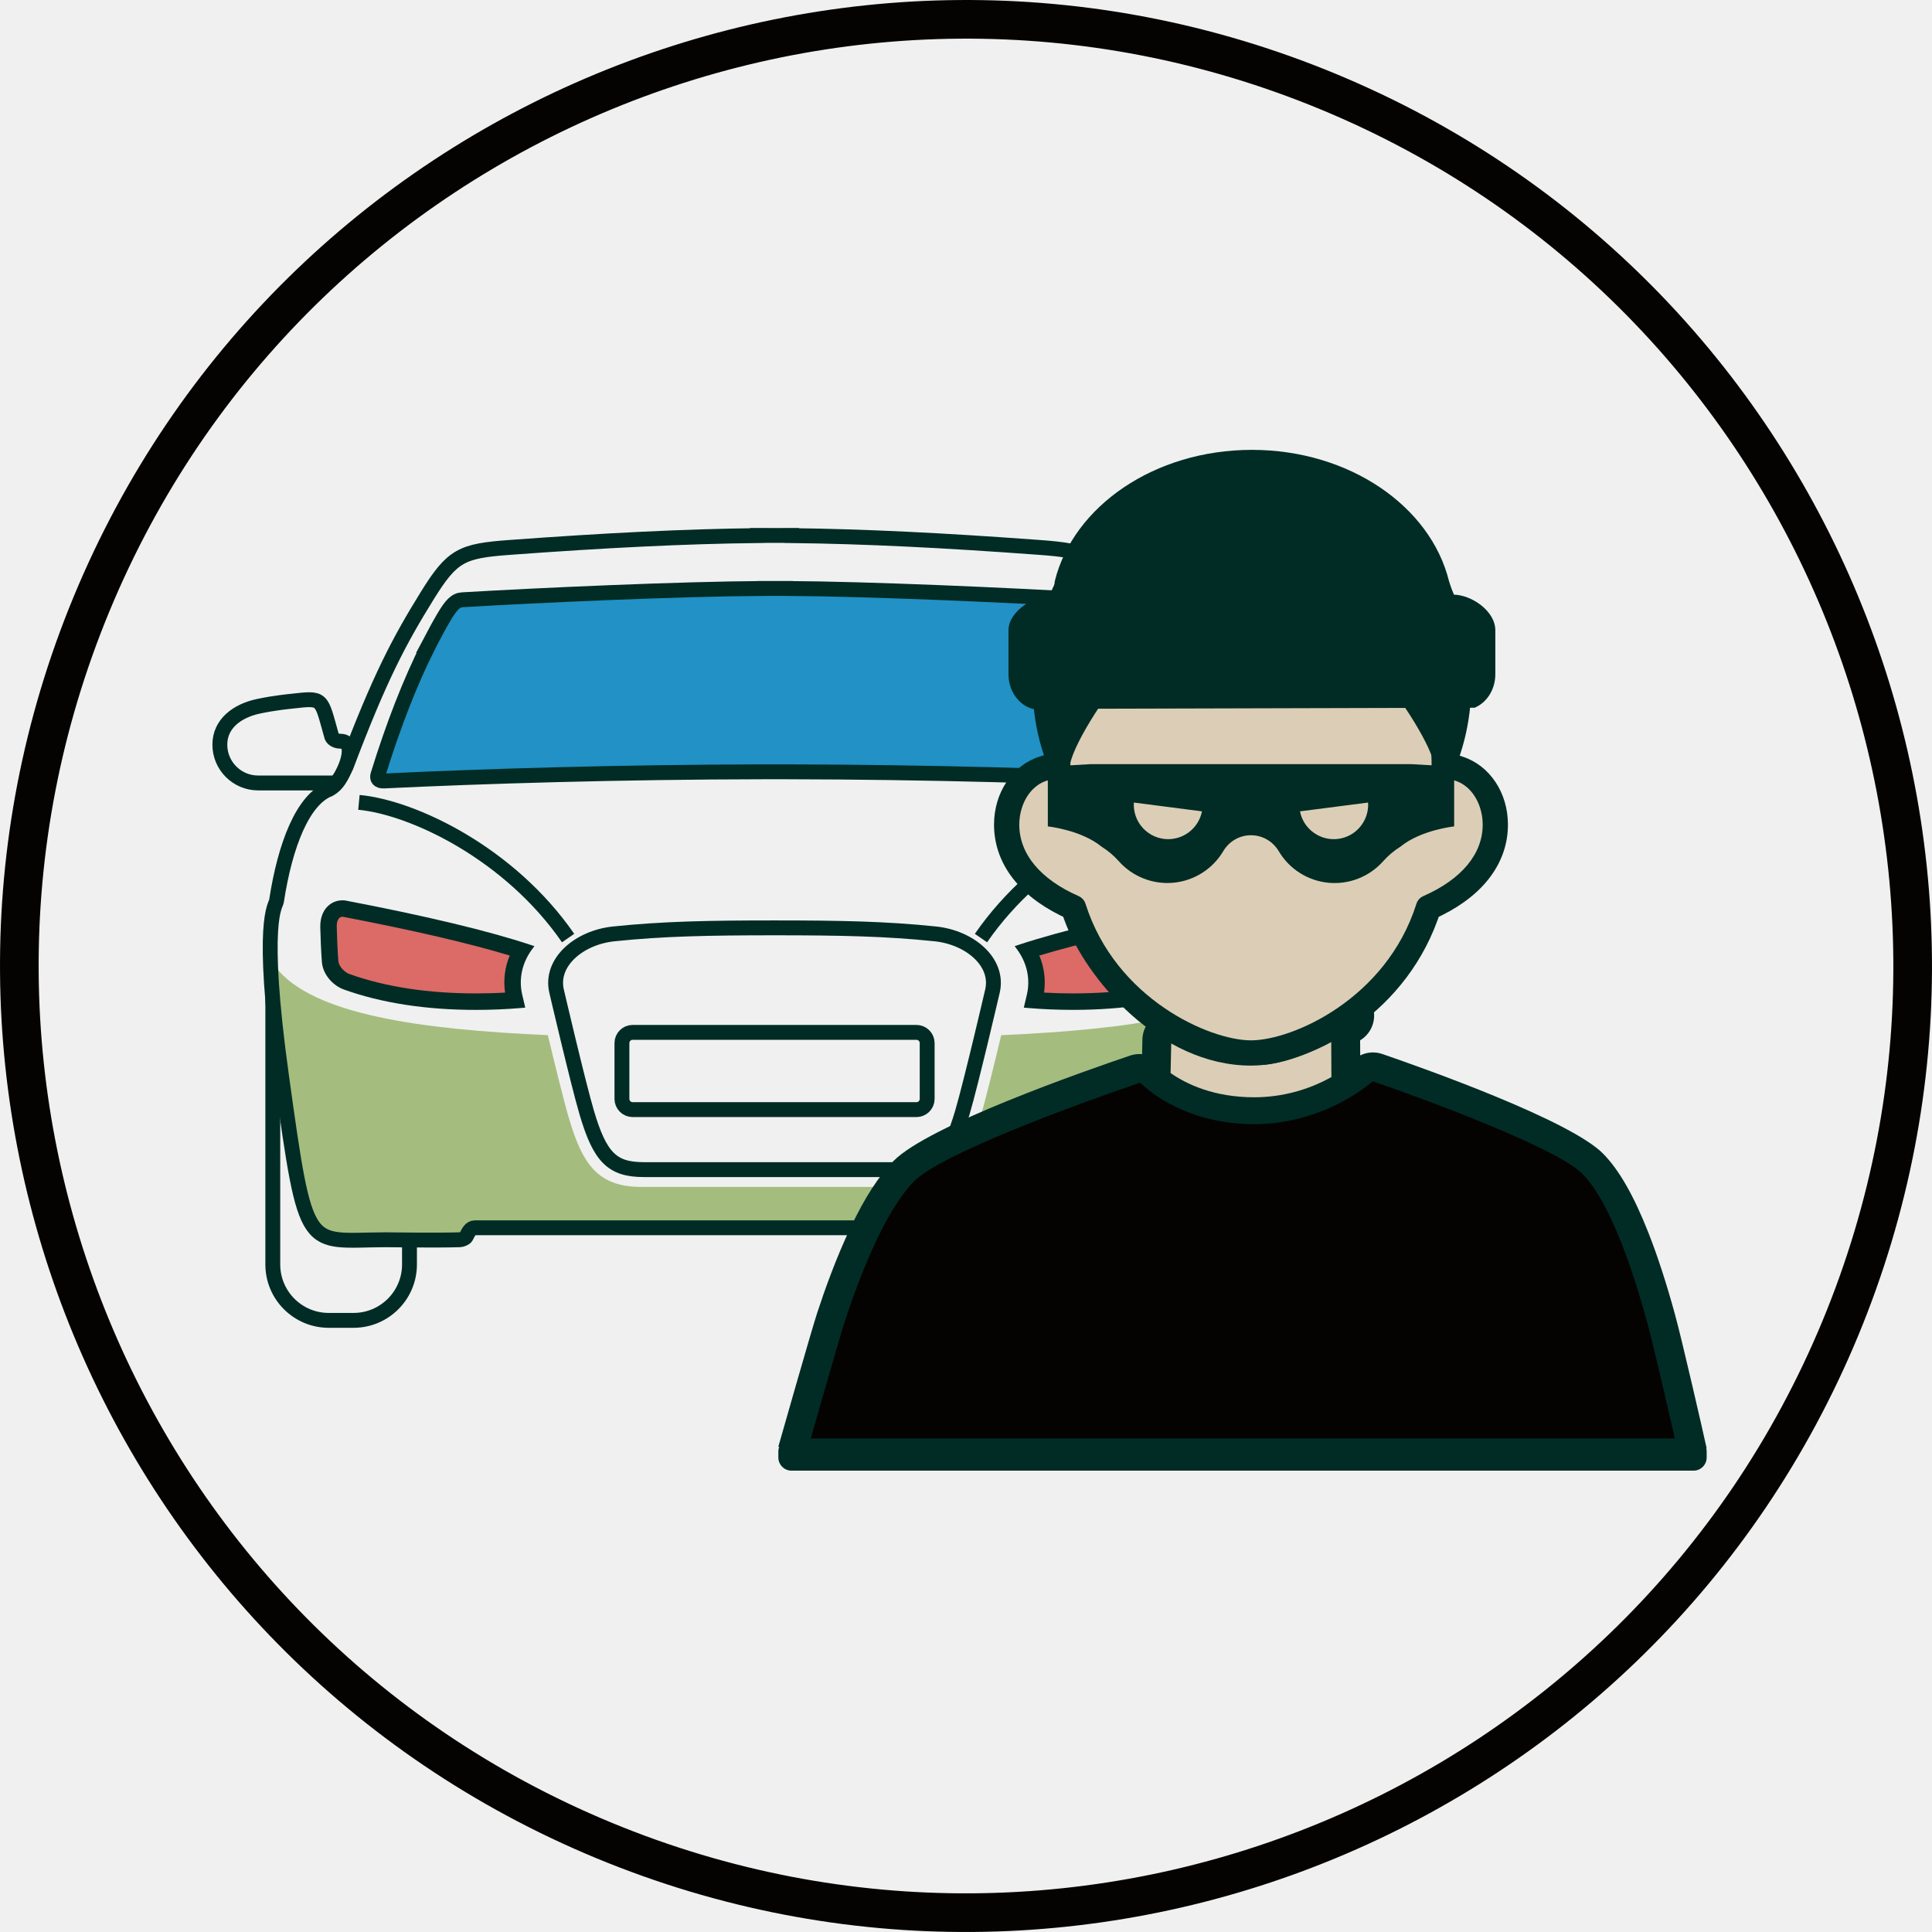
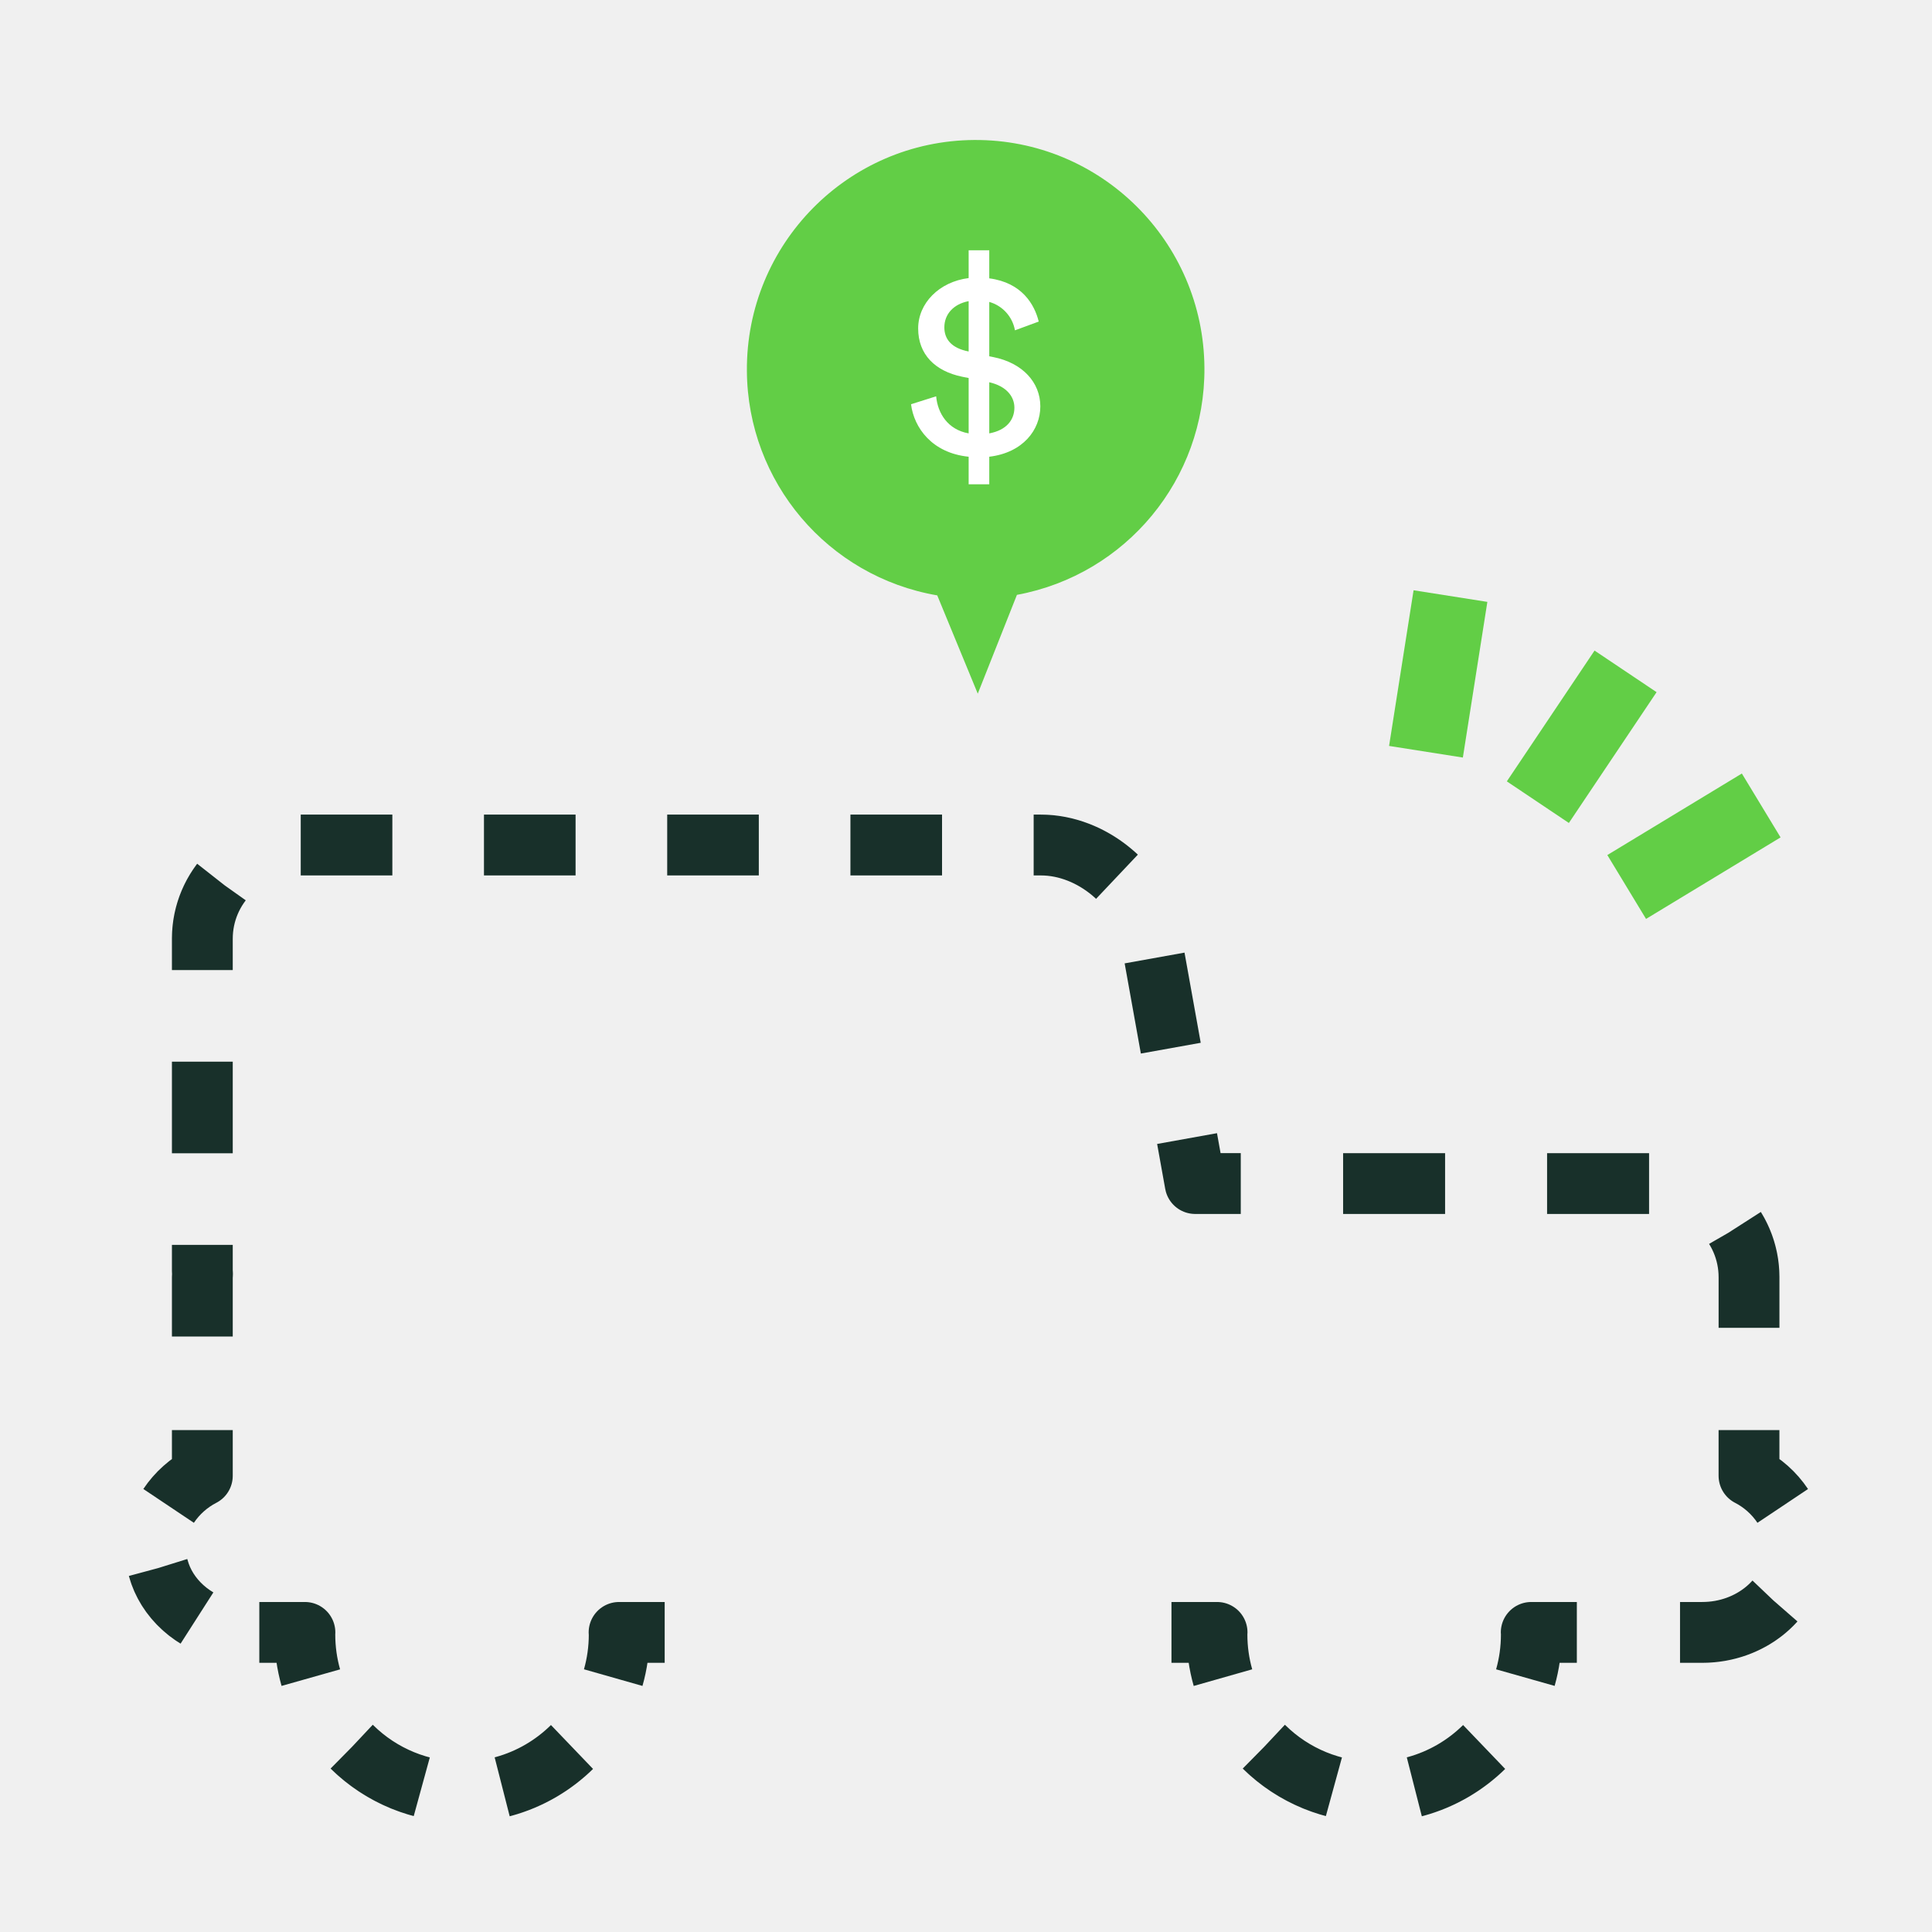
<svg xmlns="http://www.w3.org/2000/svg" width="100" height="100" viewBox="0 0 100 100">
  <g fill="none" fill-rule="evenodd">
-     <path stroke="#050302" stroke-width="2" d="M95.258 68.747c10.353-24.995-1.516-53.651-26.511-64.005C43.752-5.611 15.096 6.258 4.742 31.253-5.611 56.25 6.258 84.905 31.253 95.258c24.996 10.353 53.651-1.516 64.005-26.511z" />
-     <path stroke="#002C25" stroke-width=".77" d="M14.12 51.31v14.137a2.895 2.895 0 0 0 2.895 2.895h1.284c1.6 0 2.896-1.297 2.896-2.895v-2.061c-.39-.005-.649-.01-.649-.01-4.034.022-3.957.853-5.212-8.461M64.846 54.915c-1.254 9.313-1.178 8.483-5.212 8.462l-.648-.003v2.073a2.894 2.894 0 0 0 2.894 2.894h1.285c1.6 0 2.896-1.295 2.896-2.894V51.311" />
-     <path fill="#A4BD7E" d="M19.945 64.169s2.712.039 3.856 0c.088-.002.275-.069.318-.145.127-.229.212-.476.475-.476h30.993c.262 0 .348.246.474.476.042.076.23.146.318.145 1.026-.02 3.857 0 3.857 0 4.158.021 4.079.852 5.371-8.462.354-2.545.566-4.319.678-5.56l-.381-.076c-1.905 2.449-7.51 3.219-14.081 3.509-.359 1.5-.821 3.382-1.086 4.28-.698 2.371-1.473 3.576-3.769 3.576H33.212c-2.295 0-3.071-1.205-3.77-3.577-.264-.897-.726-2.78-1.086-4.28-6.57-.29-12.174-1.06-14.078-3.508l-.383.076c.113 1.241.324 3.015.677 5.56 1.293 9.314 1.215 8.483 5.373 8.462" />
-     <path stroke="#002C25" stroke-width=".77" d="M65.872 46.654c-.45-2.939-1.373-5.28-2.745-5.809-.434-.251-.58-.59-.866-1.183-1.748-4.624-2.753-6.503-4.186-8.815-1.31-2.119-1.785-2.33-4.294-2.514-4.975-.366-9.035-.567-12.81-.61v-.01c-.293 0-.586 0-.881.002-.294-.003-.589-.003-.882-.003v.01c-3.774.044-7.834.245-12.809.611-2.508.184-2.983.395-4.295 2.514-1.431 2.312-2.437 4.19-4.185 8.815-.284.592-.433.932-.865 1.183-1.373.529-2.297 2.87-2.745 5.809-.034.222-.86.961.263 9.053 1.294 9.314 1.214 8.483 5.373 8.462 0 0 2.712.039 3.857 0 .087-.002.274-.069.317-.145.127-.23.213-.475.475-.475h30.993c.261 0 .348.245.475.475.042.076.229.147.316.145 1.027-.02 3.858 0 3.858 0 4.158.02 3.774.804 5.371-8.462 1.128-6.532.3-8.83.265-9.053z" />
-     <path stroke="#002C25" stroke-width=".77" d="M48.412 48.338c-2.544-.266-4.933-.312-8.307-.312H40.076c-3.375 0-5.764.046-8.308.312-1.804.188-3.303 1.473-2.96 2.96 0 0 1.102 4.729 1.559 6.282.688 2.336 1.324 2.959 2.96 2.959H46.853c1.634 0 2.272-.623 2.96-2.959.458-1.553 1.557-6.283 1.557-6.283.344-1.486-1.155-2.771-2.96-2.96z" />
-     <path stroke="#002C25" stroke-width=".77" d="M47.436 57.434H32.745a.555.555 0 0 1-.554-.554v-2.89c0-.306.248-.555.554-.555h14.69c.306 0 .555.249.555.554v2.891a.555.555 0 0 1-.554.554zM29.405 48.554c-3.026-4.383-8.016-6.758-10.827-7.024M61.601 41.53c-2.811.266-7.8 2.641-10.826 7.024M17.626 38.366c1.038.005-.016 2.16-.295 2.16h-3.97a1.982 1.982 0 0 1-1.982-1.982c0-1.096.911-1.752 1.981-1.983.855-.185 1.708-.263 1.708-.263 1.692-.186 1.524-.225 2.105 1.834 0 0 .092.231.453.234zM62.565 38.366c-1.037.005.016 2.16.296 2.16h3.97a1.982 1.982 0 0 0 1.982-1.982c0-1.096-.911-1.752-1.982-1.983a16.316 16.316 0 0 0-1.707-.263c-1.692-.186-1.524-.225-2.105 1.834 0 0-.093.231-.454.234z" />
-     <path fill="#2191C6" d="M60.661 40.107c-.24-.776-.488-1.52-.74-2.234l-.024-.065a3.031 3.031 0 0 1-.026-.076h-.002c-.796-2.202-1.703-4.233-2.609-5.765-.401-.677-.625-.902-.969-.923-4.012-.235-11.202-.562-15.636-.586v-.001H39.568v.001c-4.434.024-11.625.35-15.637.586-.343.021-.568.246-.969.923-.213.36-.483.86-.704 1.288h-.002c-.015.026-.027.054-.041.082l-.04.075h.003c-.94 1.862-1.819 4.115-2.617 6.695-.052.167.002.332.317.316 5.07-.245 12.217-.464 19.69-.474H40.655c7.473.01 14.62.229 19.689.474.317.016.368-.15.317-.316" />
-     <path fill="#DC6A67" d="M55.537 51.845c-.673 0-1.35-.024-2.015-.074l.046-.202a3.208 3.208 0 0 0-.376-2.37c2.153-.684 5.228-1.41 9.149-2.163a.66.66 0 0 1 .59.19c.117.119.254.346.246.758a38.518 38.518 0 0 1-.084 1.782c-.042.5-.473.913-.854 1.05-1.91.683-4.165 1.03-6.702 1.03" />
-     <path fill="#002C25" d="M62.458 46.6a.967.967 0 0 0-.197.018c-4.15.795-7.358 1.564-9.536 2.286l-.207.068.15.203c.495.693.667 1.509.485 2.297l-.16.682.183.017c.776.066 1.57.1 2.362.1 2.586 0 4.89-.353 6.844-1.054.52-.186 1.077-.731 1.136-1.415.039-.471.076-1.386.085-1.81.01-.56-.194-.888-.367-1.065a1.083 1.083 0 0 0-.778-.328m0 .853c.065 0 .122.023.17.072.047.049.128.174.122.451a36.908 36.908 0 0 1-.082 1.754c-.027.324-.35.606-.574.686-1.862.666-4.067 1.004-6.556 1.004-.5 0-1.003-.014-1.5-.043a3.591 3.591 0 0 0-.243-1.917c2.103-.636 4.999-1.309 8.626-2.005.012-.002.025-.002.037-.002" />
-     <path fill="#DC6A67" d="M24.643 51.845c-2.537 0-4.792-.346-6.702-1.029-.381-.137-.812-.55-.854-1.05a36.856 36.856 0 0 1-.084-1.782c-.007-.412.13-.64.246-.758a.656.656 0 0 1 .59-.19c3.923.752 6.999 1.48 9.15 2.164a3.21 3.21 0 0 0-.378 2.368l.048.203c-.665.05-1.342.074-2.016.074" />
-     <path fill="#002C25" d="M17.722 46.6c-.294 0-.57.115-.778.327-.172.177-.377.505-.367 1.065.009.424.045 1.339.085 1.81.059.684.616 1.23 1.136 1.415 1.954.7 4.258 1.055 6.845 1.055.79 0 1.585-.035 2.362-.101l.182-.017-.16-.682c-.182-.788-.01-1.604.484-2.297l.15-.203-.206-.068c-2.177-.722-5.386-1.49-9.536-2.286a.974.974 0 0 0-.197-.019m0 .853l.037.002c3.627.696 6.522 1.369 8.625 2.004a3.588 3.588 0 0 0-.241 1.918c-.498.03-1 .043-1.5.043-2.49 0-4.695-.338-6.557-1.004-.223-.08-.546-.362-.574-.686-.038-.45-.074-1.34-.082-1.754-.006-.277.074-.402.124-.452a.227.227 0 0 1 .168-.07" />
-     <path stroke="#002C25" stroke-width=".77" d="M60.661 40.107c-.24-.776-.488-1.52-.74-2.234l-.024-.065a3.031 3.031 0 0 1-.026-.076h-.002c-.796-2.202-1.703-4.233-2.609-5.765-.401-.677-.625-.902-.969-.923-4.012-.235-11.202-.562-15.636-.586v-.001H39.568v.001c-4.434.024-11.625.35-15.637.586-.343.021-.568.246-.969.923-.213.36-.483.86-.704 1.288h-.002c-.015.026-.027.054-.041.082l-.04.075h.003c-.94 1.862-1.819 4.115-2.617 6.695-.052.167.002.332.317.316 5.07-.245 12.217-.464 19.69-.474H40.655c7.473.01 14.62.229 19.689.474.317.016.368-.15.317-.316z" />
-     <path fill="#002C25" d="M86.876 75.281l1.46-.317c-.164-.76-1.26-5.549-1.64-6.932-.441-1.612-.907-3.044-1.387-4.257-.753-1.907-1.517-3.238-2.338-4.067-1.7-1.72-9.175-4.38-11.425-5.154-.381-.131-.79-.1-1.142.074l-.004-.78a1.495 1.495 0 1 0-2.265-1.276c-1.394.838-2.534 1.06-2.96 1.06-1.247-.031-2.604-.423-3.817-1.103a1.49 1.49 0 0 0-1.473.006c-.457.26-.742.74-.754 1.265l-.017.763a1.52 1.52 0 0 0-.583.061c-2.42.818-10.462 3.628-12.275 5.46-.762.769-1.49 1.893-2.224 3.438-.75 1.572-1.359 3.282-1.736 4.438-.297.902-1.91 6.569-2.01 6.922l2.878.81.115-.405 42.065-.006c.03.135.057.25.07.319l1.462-.319z" />
-     <path fill="#050302" d="M86.876 75.281c-.166-.763-1.257-5.526-1.62-6.854-.363-1.322-.814-2.778-1.337-4.103-.59-1.49-1.266-2.813-2.01-3.565-1.318-1.33-7.945-3.792-10.85-4.792-.18.15-.44.347-.752.557a9.71 9.71 0 0 1-1.387.776c-.367.17-.777.321-1.214.456a9.325 9.325 0 0 1-3.845.372c-1.396-.144-2.487-.549-3.308-.994a7.1 7.1 0 0 1-1.37-.94c-.058-.052-.126-.108-.174-.154-3.136 1.06-10.279 3.67-11.69 5.096-.704.71-1.357 1.811-1.938 3.03-.667 1.4-1.237 2.952-1.665 4.261-.272.83-1.841 6.333-1.99 6.86" />
-     <path fill="#DCCEB6" d="M68.913 55.748l-.009-1.892c-1.617.97-3.025 1.27-3.713 1.27h-.053c-1.66-.04-3.262-.593-4.511-1.292l-.038 1.706c.81.566 2.227 1.256 4.347 1.256a8.218 8.218 0 0 0 3.977-1.048" />
-     <path fill="#DCCEB6" d="M74.752 40.12a.451.451 0 0 1-.45-.45c0-7.377-4.798-10.68-9.551-10.68-4.754 0-9.551 3.303-9.551 10.68a.45.45 0 0 1-.45.45c-1.426 0-2.195 1.32-2.195 2.562 0 1.601 1.132 2.98 3.19 3.883.118.052.21.153.248.277 1.594 5.032 6.57 7.21 8.758 7.21 2.187 0 7.164-2.178 8.757-7.21a.446.446 0 0 1 .238-.272l.011-.005c2.057-.903 3.19-2.282 3.19-3.883 0-1.242-.77-2.562-2.195-2.562" />
-     <path fill="#002C25" d="M73.675 46.38l-.005.002a.65.65 0 0 0-.356.398c-1.562 4.934-6.427 7.068-8.563 7.068-2.137 0-7.001-2.134-8.565-7.068a.652.652 0 0 0-.36-.4c-1.979-.87-3.068-2.183-3.068-3.698 0-1.144.698-2.36 1.991-2.36.36 0 .653-.293.653-.652 0-7.236 4.695-10.476 9.349-10.476 4.652 0 9.348 3.24 9.348 10.476 0 .36.293.652.652.652 1.295 0 1.993 1.216 1.993 2.36 0 1.515-1.09 2.828-3.07 3.698m2.033-7.215l-.308-.1-.018-.325c-.186-3.437-1.437-6.283-3.62-8.231-1.893-1.69-4.384-2.621-7.01-2.621-2.627 0-5.117.93-7.011 2.62-2.182 1.95-3.433 4.795-3.62 8.232l-.016.326-.31.1c-1.402.454-2.343 1.867-2.343 3.516 0 1.93 1.211 3.595 3.41 4.69l.17.083.065.178c1.101 3.034 4.932 7.522 9.655 7.522 2.792 0 7.79-2.39 9.654-7.522l.064-.178.17-.084c2.2-1.094 3.412-2.76 3.412-4.689 0-1.65-.942-3.062-2.344-3.517" />
-     <path fill="#002C25" d="M64.798 26.051c-9.435-1.63-12.257 7.416-10.162 13.123h.29c.448-1.477 2.454-4.433 3.27-5.017 1.77-1.27 2.425 1.286 6.602 1.314 4.178-.028 4.832-2.583 6.603-1.314.82.586 2.853 3.553 3.29 5.017h.268c2.097-5.707-.725-14.753-10.16-13.123" />
-     <path fill="#002C25" d="M74.85 37.594l-.076.364-.176-.328c-.837-1.568-2.21-3.433-2.88-3.913-1.161-.832-2.042-.363-2.975.135-.888.474-1.996 1.065-3.94 1.077-1.954-.012-3.061-.603-3.95-1.077-.932-.498-1.813-.967-2.973-.135-.699.5-2.016 2.303-2.876 3.936l-.175.331-.078-.366c-.65-3.061.083-6.426 1.87-8.57 1.446-1.733 3.53-2.648 6.032-2.648.653 0 1.345.062 2.054.184l.092.017.092-.017c3.448-.595 6.244.257 8.084 2.463 1.781 2.138 2.518 5.493 1.875 8.547m-1.044-9.24c-1.45-1.739-4.187-3.646-8.985-2.855l-.022.003-.022-.003c-4.8-.793-7.536 1.116-8.986 2.855-2.331 2.797-3.015 7.323-1.662 11.007l.13.354h1.067l.116-.383c.435-1.427 2.398-4.255 3.068-4.736.588-.421.886-.294 1.834.21.941.504 2.231 1.191 4.46 1.205 2.218-.014 3.508-.701 4.45-1.204.945-.505 1.245-.632 1.832-.21.669.478 2.675 3.355 3.086 4.731l.115.387h1.05l.13-.354c1.354-3.685.67-8.211-1.661-11.007M87.657 76.121h-46.69a.683.683 0 0 1-.68-.68v-.309c0-.373.306-.679.68-.679h46.69c.374 0 .68.306.68.68v.308c0 .374-.306.68-.68.68" />
-     <path fill="#002C25" d="M76.326 36.632c.625-.26 1.072-.936 1.072-1.732v-2.273c0-1.02-1.264-1.848-2.169-1.848l-.229-.7c-.957-3.875-5.16-6.794-10.202-6.794-5.043 0-9.245 2.92-10.202 6.795l-.075.7c-.905 0-2.322.827-2.322 1.847V34.9c0 .868.53 1.594 1.247 1.793l22.88-.061zM69.264 43.421a1.785 1.785 0 0 1-1.977-1.426l3.525-.455c.06.929-.612 1.76-1.548 1.881zm-8.796.015a1.784 1.784 0 0 1-1.78-1.896l3.526.455a1.785 1.785 0 0 1-1.746 1.44zm12.568-3.885h-16.57l-2.231.129v3.095s1.72.178 2.786 1.051c.326.205.626.457.888.75a3.363 3.363 0 0 0 5.407-.521c.3-.505.838-.823 1.426-.823l.009.001h.009c.587 0 1.125.317 1.426.822a3.36 3.36 0 0 0 5.406.522c.262-.294.562-.546.89-.75 1.065-.874 2.785-1.052 2.785-1.052V39.68l-2.231-.129z" />
+     <g stroke="#18302A" stroke-linejoin="round" stroke-width="3.148">
+       <path d="M92.274 77.946a4.685 4.685 0 0 0-1.746-1.56V74.02" />
+       <path stroke-dasharray="5.279,5.279" d="M90.529 68.727v-2.621c0-2.666-2.175-4.845-4.835-4.845H66.862" />
+       <path d="M64.222 61.26h-2.361l-.419-2.328" />
+       <path stroke-dasharray="4.742,4.742" d="M60.6 54.253l-1.033-5.746c-.47-2.623-3.03-4.769-5.688-4.769H15.306c-2.658 0-4.833 2.18-4.833 4.846v17.198c0 .055.006.108.009.162-.004.054-.009.107-.009.162v5.536" />
+       <path d="M10.473 74.02v2.367a4.69 4.69 0 0 0-1.746 1.558" />
+       <path stroke-dasharray="3.353,3.353" d="M8.19 81.162c.425 1.577 1.812 2.826 3.565 3.21" />
+       <path d="M13.422 84.493H15.783c0 .036-.004.07-.004.106 0 .775.108 1.525.309 2.235" />
+       <path stroke-dasharray="4.208,4.208" d="M18.217 90.42a8.099 8.099 0 0 0 5.697 2.334c2.974 0 5.576-1.6 6.995-3.99" />
+       <path d="M31.74 86.833c.202-.71.31-1.46.31-2.235 0-.036-.004-.07-.007-.105h2.361M60.635 84.493h2.361c0 .036-.006.07-.006.106 0 .775.108 1.525.31 2.235" />
+       <path stroke-dasharray="4.208,4.208" d="M65.429 90.42a8.101 8.101 0 0 0 5.698 2.334c2.973 0 5.575-1.6 6.994-3.99" />
+       <path d="M78.953 86.833c.201-.71.309-1.46.309-2.235 0-.036-.006-.07-.006-.105h2.361" />
+       <path stroke-dasharray="5.34,5.34" d="M86.958 84.493h1.154c2.529 0 4.62-1.772 4.817-4.002" />
+     </g>
+     <path fill="#62CE46" fill-rule="nonzero" d="M50.609 35.904l2.027-5.114a11.862 11.862 0 0 0 9.705-11.75c-.043-6.555-5.379-11.835-11.917-11.794-6.54.043-11.808 5.392-11.765 11.947a11.862 11.862 0 0 0 9.853 11.624l2.097 5.087" />
+     <path fill="#FFF" fill-rule="nonzero" d="M50.137 25.065V23.64c-1.902-.192-2.831-1.509-2.982-2.716l1.3-.412c.08.879.602 1.728 1.682 1.92v-2.866l-.342-.068c-1.395-.289-2.271-1.153-2.271-2.497 0-1.304 1.082-2.415 2.613-2.608v-1.438h1.067v1.452c1.685.22 2.341 1.345 2.56 2.237l-1.23.453a1.868 1.868 0 0 0-1.33-1.47v2.814l.206.041c1.52.301 2.437 1.316 2.437 2.55 0 1.221-.904 2.401-2.643 2.608v1.426h-1.067zm0-6.872v-2.606c-.794.151-1.258.686-1.258 1.358 0 .575.329 1.069 1.258 1.248zm1.067 1.592v2.647c.89-.164 1.301-.7 1.301-1.331 0-.575-.41-1.111-1.3-1.316z" />
+     <g stroke="#62CE46" stroke-width="3.866">
+       <path d="M84.139 34.75l-4.54 6.77M91.16 41.69l-6.963 4.22M75.076 30.853l-1.268 8.057" />
+     </g>
  </g>
</svg>
